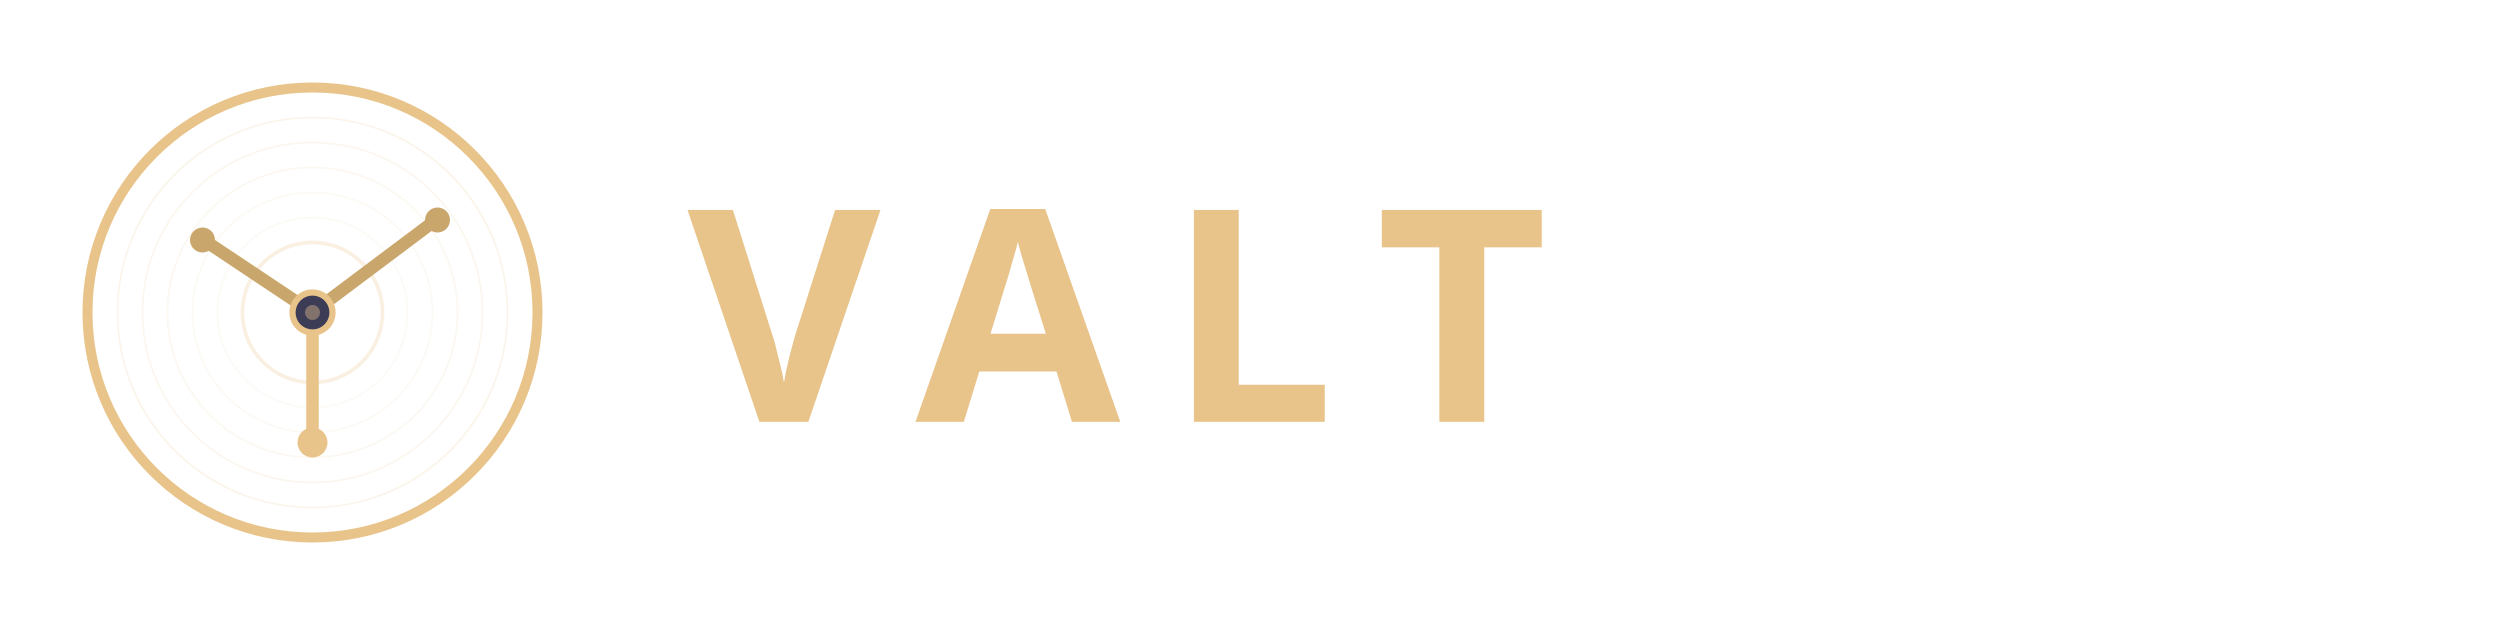
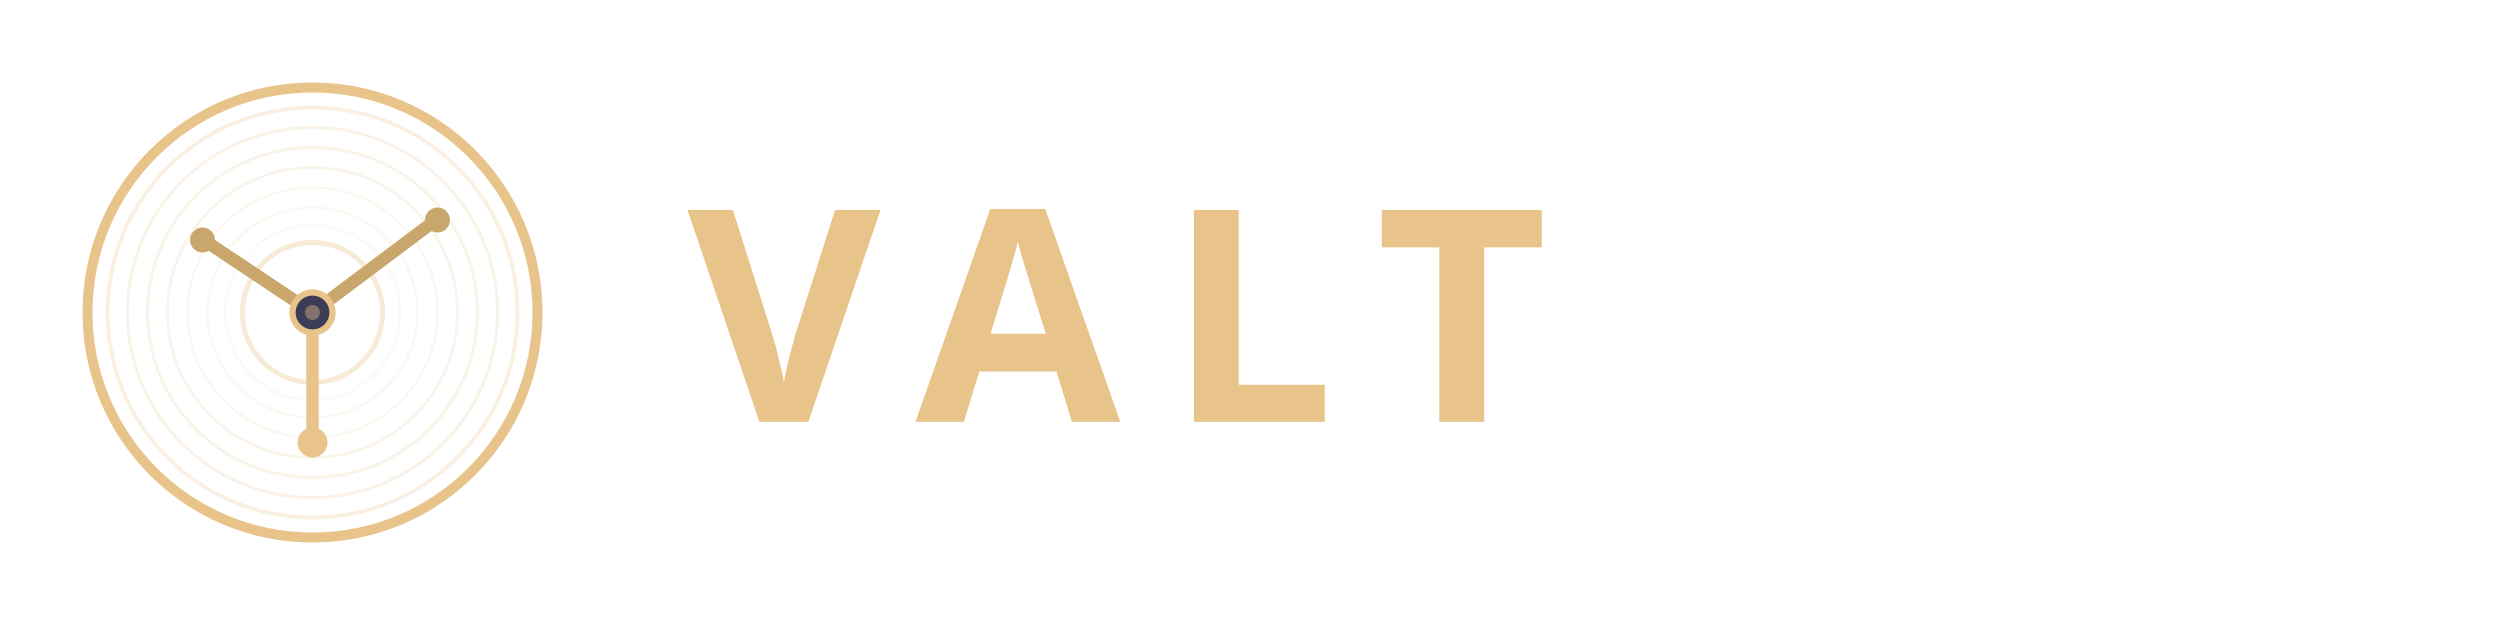
<svg xmlns="http://www.w3.org/2000/svg" viewBox="0 0 320 80" fill="none">
  <g transform="translate(8, 8) scale(0.32)">
    <circle cx="100" cy="100" r="90" stroke="#E8C48B" stroke-width="4" fill="none" />
-     <circle cx="100" cy="100" r="78" stroke="#E8C48B" stroke-width="0.7" opacity="0.18" fill="none" />
-     <circle cx="100" cy="100" r="68" stroke="#E8C48B" stroke-width="0.7" opacity="0.15" fill="none" />
-     <circle cx="100" cy="100" r="58" stroke="#E8C48B" stroke-width="0.7" opacity="0.12" fill="none" />
-     <circle cx="100" cy="100" r="48" stroke="#E8C48B" stroke-width="0.7" opacity="0.10" fill="none" />
-     <circle cx="100" cy="100" r="38" stroke="#E8C48B" stroke-width="0.7" opacity="0.08" fill="none" />
-     <circle cx="100" cy="100" r="28" stroke="#E8C48B" stroke-width="1.5" opacity="0.25" fill="none" />
+     <circle cx="100" cy="100" r="82" stroke="#E8C48B" stroke-width="1.5" opacity="0.25" fill="none" />
+     <circle cx="100" cy="100" r="74" stroke="#E8C48B" stroke-width="1.2" opacity="0.22" fill="none" />
+     <circle cx="100" cy="100" r="66" stroke="#E8C48B" stroke-width="1.2" opacity="0.20" fill="none" />
+     <circle cx="100" cy="100" r="58" stroke="#E8C48B" stroke-width="1.2" opacity="0.18" fill="none" />
+     <circle cx="100" cy="100" r="50" stroke="#E8C48B" stroke-width="1.0" opacity="0.15" fill="none" />
+     <circle cx="100" cy="100" r="42" stroke="#E8C48B" stroke-width="1.0" opacity="0.12" fill="none" />
+     <circle cx="100" cy="100" r="35" stroke="#E8C48B" stroke-width="1.0" opacity="0.10" fill="none" />
+     <circle cx="100" cy="100" r="28" stroke="#E8C48B" stroke-width="2" opacity="0.35" fill="none" />
    <line x1="100" y1="100" x2="100" y2="150" stroke="#E8C48B" stroke-width="5" stroke-linecap="round" />
    <line x1="100" y1="100" x2="58" y2="72" stroke="#C9A66B" stroke-width="5" stroke-linecap="round" />
    <line x1="100" y1="100" x2="148" y2="64" stroke="#C9A66B" stroke-width="5" stroke-linecap="round" />
    <circle cx="100" cy="152" r="6" fill="#E8C48B" />
    <circle cx="56" cy="71" r="5" fill="#C9A66B" />
    <circle cx="150" cy="63" r="5" fill="#C9A66B" />
    <circle cx="100" cy="100" r="8" fill="#3D3C56" stroke="#E8C48B" stroke-width="2.5" />
    <circle cx="100" cy="100" r="3" fill="#E8C48B" opacity="0.4" />
  </g>
  <text x="88" y="54" font-family="Ruda, sans-serif" font-weight="700" font-size="38" fill="#E8C48B" letter-spacing="6">VALT</text>
</svg>
